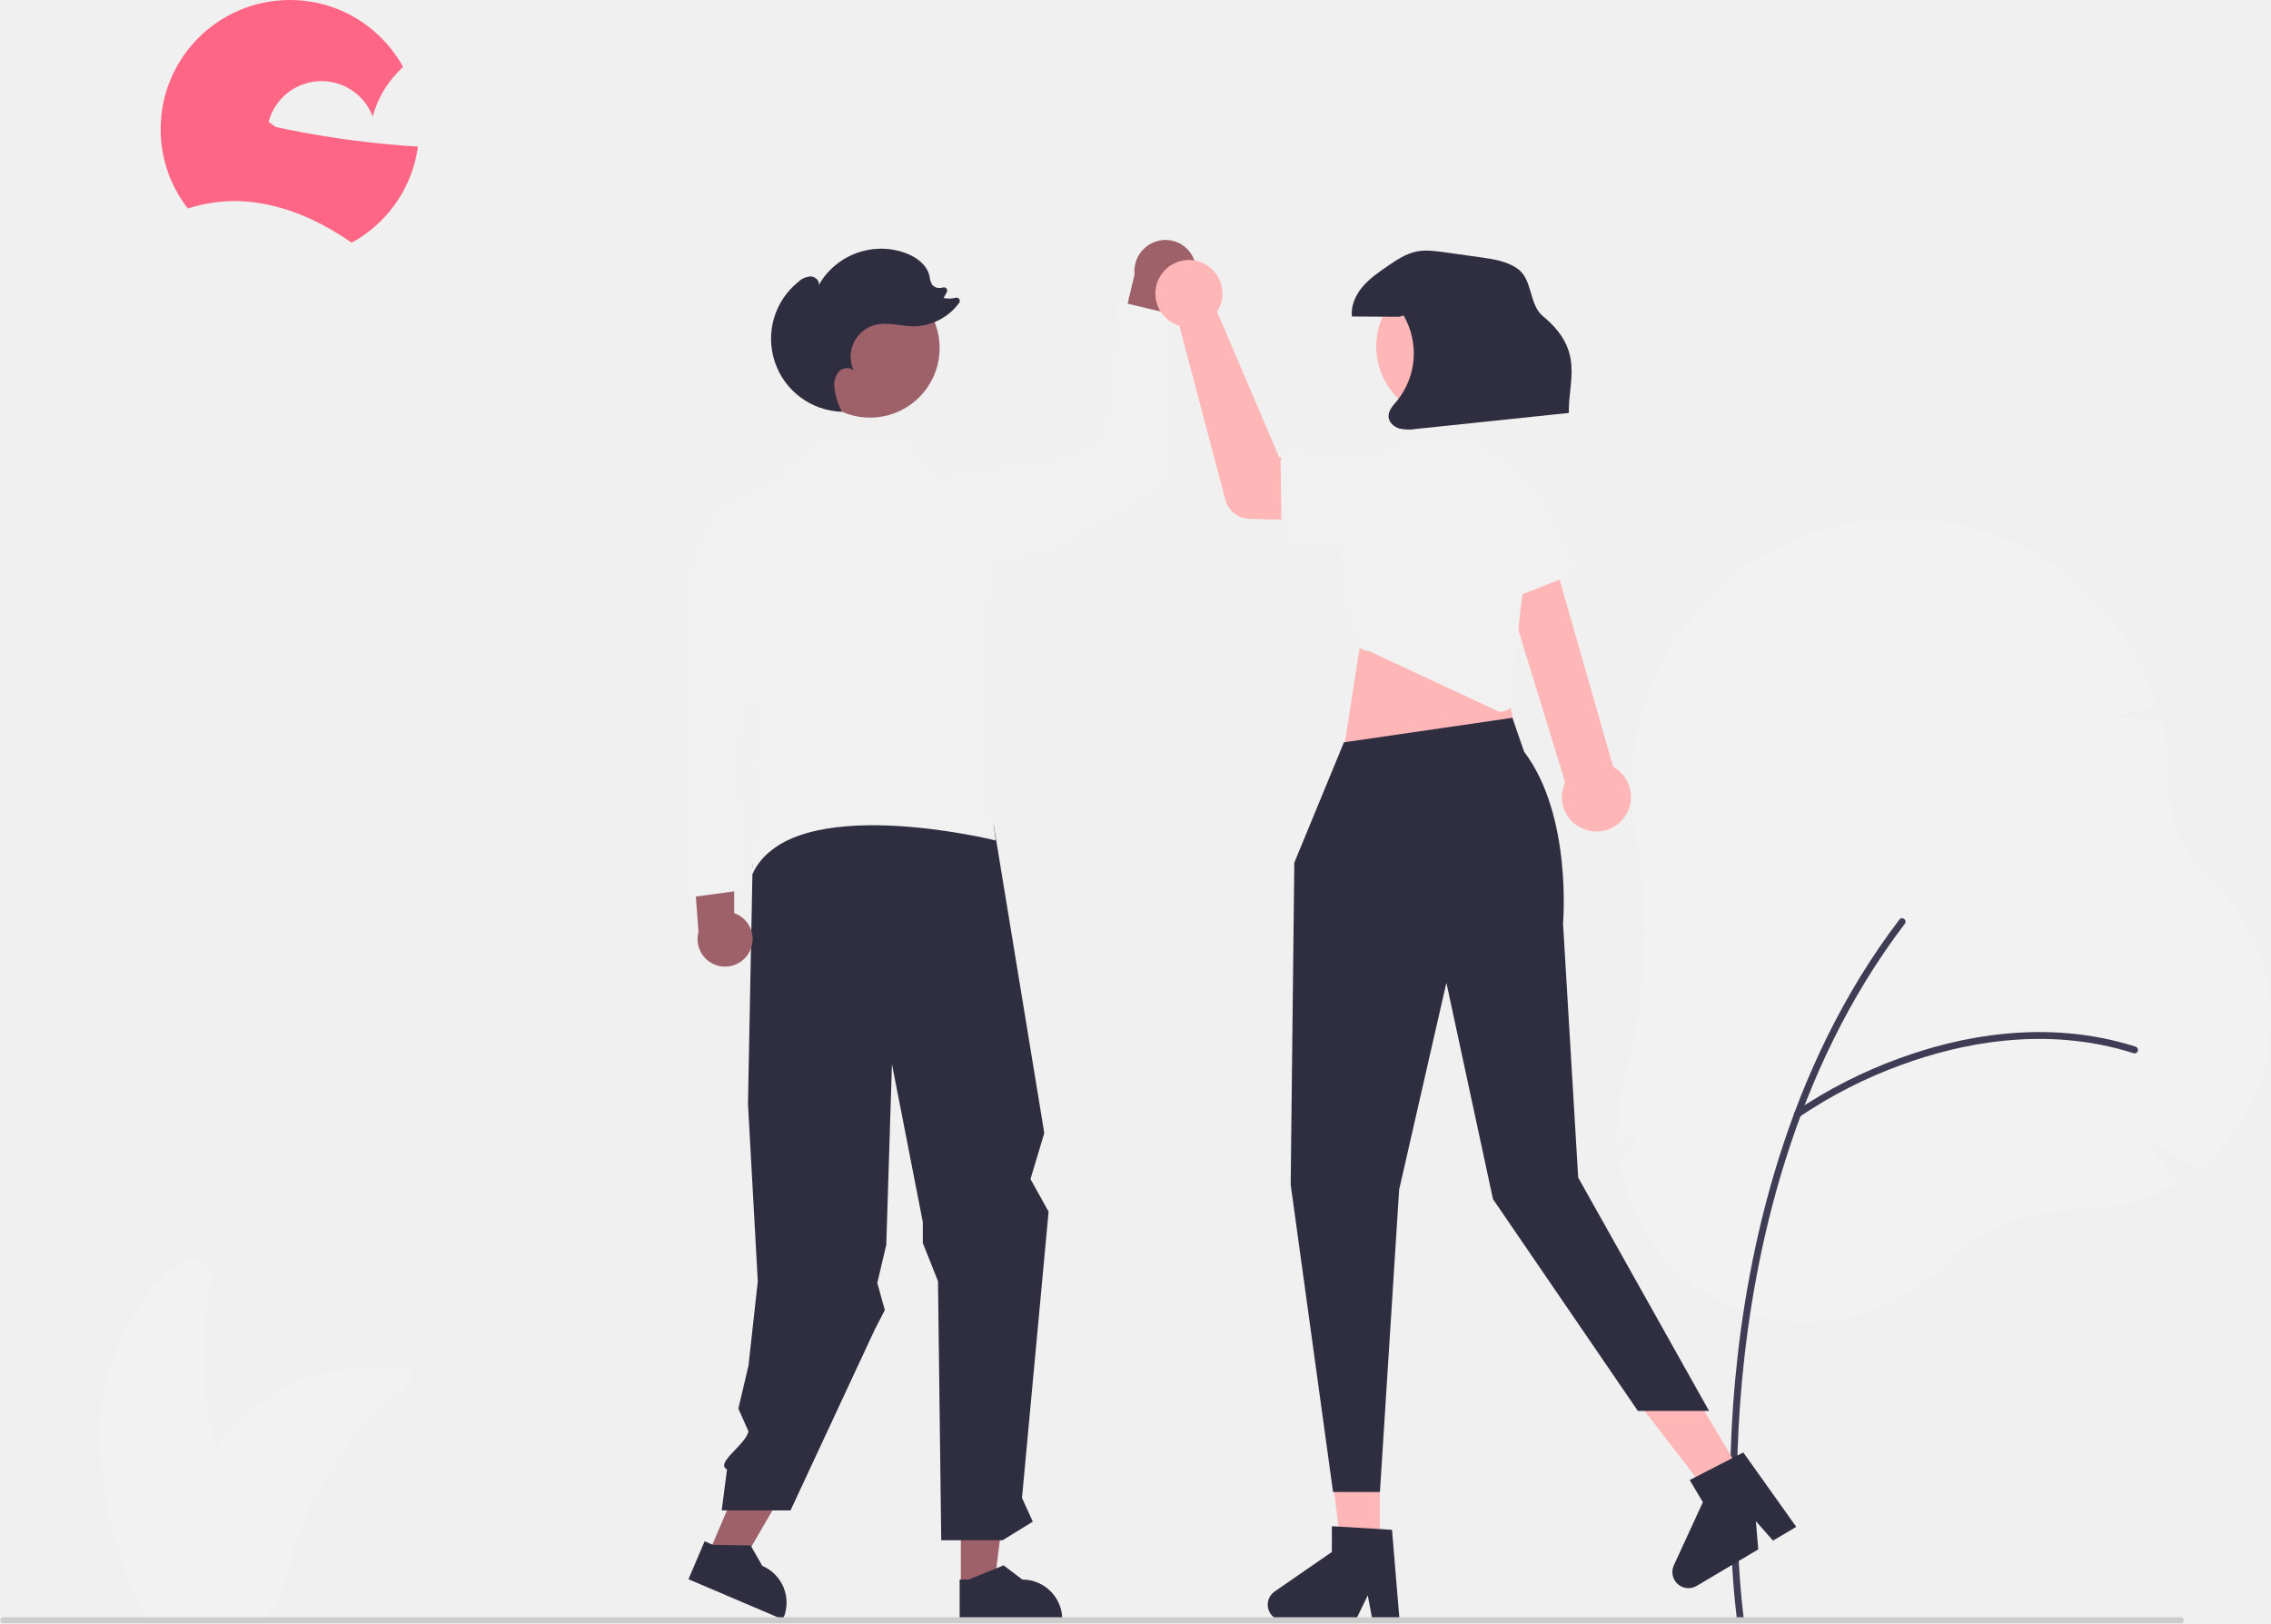
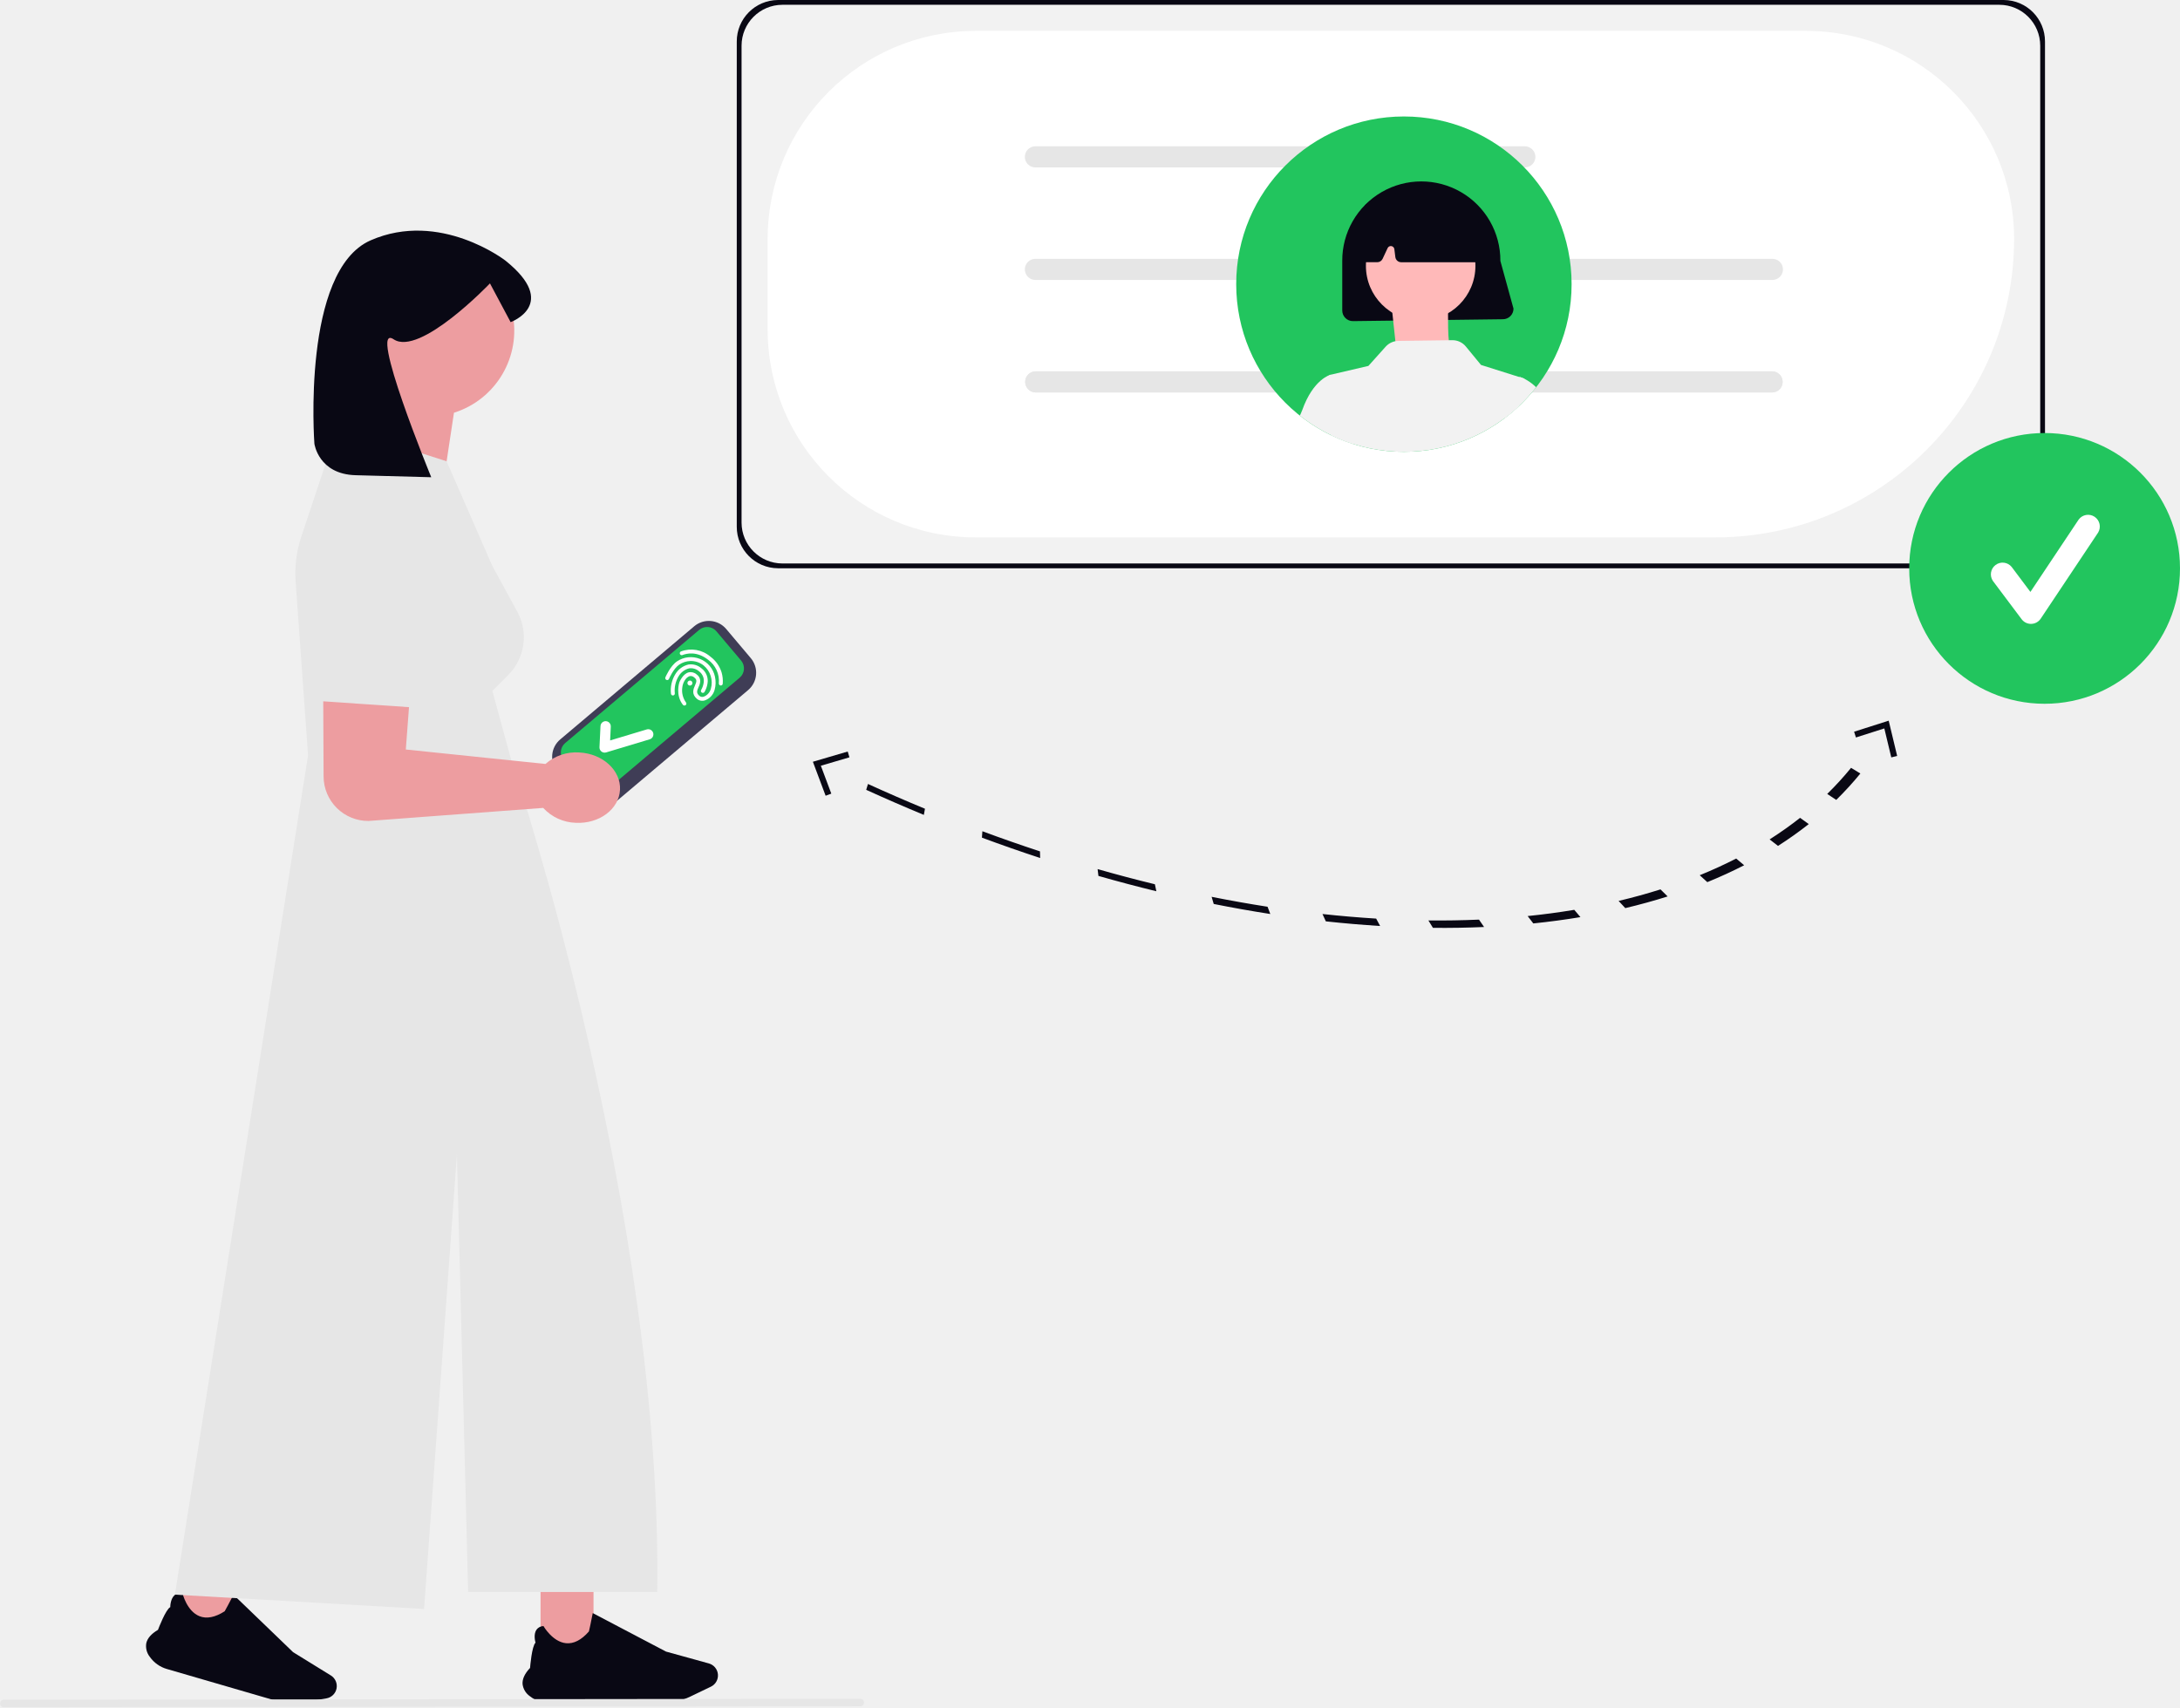
- <svg xmlns="http://www.w3.org/2000/svg" data-name="Layer 1" width="896.268" height="640.726" viewBox="0 0 896.268 640.726">
-   <circle cx="114.399" cy="51" r="51" fill="#ff6584" />
-   <path d="M865.289,651.556a75.131,75.131,0,0,1-74.098-62.755l-.061-.371.239-.287a71.986,71.986,0,0,0,9.967-15.701,51.426,51.426,0,0,1-9.801,8.315l-1.202.8-.069-1.441c-.061-1.244-.091-2.48-.091-3.674a75.765,75.765,0,0,1,2.876-20.742c8.721-30.651,10.212-63.566,4.433-97.83a107.231,107.231,0,0,1-1.483-17.78A105.99,105.99,0,0,1,1002.585,406.745l.241.729-.711.288a55.21,55.21,0,0,1-16.781,4.164,72.001,72.001,0,0,0,18.631,1.79l.661-.023.161.643a106.441,106.441,0,0,1,3.159,25.756l-.004.94a47.316,47.316,0,0,0,15.63,35.28,75.108,75.108,0,0,1-3.505,114.105l-.392.316-.459-.209c-9.673-4.389-16.72-9.17-21.873-14.877a73.222,73.222,0,0,0,13.688,19.839l.728.75-.903.526a75.057,75.057,0,0,1-37.837,10.218l-.379-.001c-.134-.001-.269-.001-.402-.001-20.337,0-39.612,7.864-52.943,21.612A75.682,75.682,0,0,1,865.289,651.556Z" transform="translate(-151.8662 -129.6369)" fill="#f2f2f2" />
-   <path d="M838.706,769.908a1.356,1.356,0,0,1-1.34-1.165c-.058-.405-5.699-41.092-.632-95.168,4.679-49.94,19.706-121.871,64.72-180.947a1.356,1.356,0,1,1,2.157,1.643C858.985,552.838,844.079,624.242,839.433,673.829c-5.037,53.761.56,94.131.617,94.533a1.357,1.357,0,0,1-1.344,1.547Z" transform="translate(-151.8662 -129.6369)" fill="#3f3d56" />
-   <path d="M861.209,570.744a1.356,1.356,0,0,1-.798-2.452,186.848,186.848,0,0,1,41.249-20.998c22.758-8.332,57.365-15.885,92.992-4.546a1.356,1.356,0,1,1-.822,2.583c-34.897-11.106-68.877-3.677-91.238,4.509a183.779,183.779,0,0,0-40.588,20.645A1.35,1.35,0,0,1,861.209,570.744Z" transform="translate(-151.8662 -129.6369)" fill="#3f3d56" />
-   <path d="M310.425,669.228c-12.647-.023-32.558.997-43.404,6.724a89.88,89.88,0,0,0-22.492,16.848,108.069,108.069,0,0,0-7.184,8.216,131.504,131.504,0,0,1-2.11-65.603,7.375,7.375,0,0,0-11.474-7.674c-17.619,12.849-28.884,34.624-31.623,56.653-3.49,28.067,4.729,56.351,16.152,82.234l-.004.013c-.021.116-.053.243-.085.37-.042.19-.095.38-.137.571-.074.328-.158.666-.233.994l1.85-.085c.106.053.212.095.317.148h46.327a21.981,21.981,0,0,0,1.712-2.114c5.126-7.029,7.251-16.552,9.84-25.145a128.125,128.125,0,0,1,7.018-18.159,131.938,131.938,0,0,1,28.654-39.224c.38-.359.772-.719,1.163-1.067,1.992-1.832,5.081-4.283,8.099-6.584A3.962,3.962,0,0,0,310.425,669.228Z" transform="translate(-151.8662 -129.6369)" fill="#f2f2f2" />
-   <path d="M623.214,232.421a12.334,12.334,0,0,1-7.269,15.697,12.118,12.118,0,0,1-2.065.569l-7.001,42.868L590.456,276.392l9.166-38.383a12.378,12.378,0,0,1,10.843-13.582,12.052,12.052,0,0,1,12.749,7.995Z" transform="translate(-151.8662 -129.6369)" fill="#9e616a" />
-   <path d="M502.012,329.556s12.746-16.841,59-16.38l26.254-9.539,6-55,21,5-3,68-45,26-59,12Z" transform="translate(-151.8662 -129.6369)" fill="#f1f1f1" />
-   <polygon points="279.072 614.545 291.189 619.708 316.872 575.43 298.989 567.809 279.072 614.545" fill="#9e616a" />
-   <polygon points="379.2 626.011 392.37 626.01 398.636 575.208 379.197 575.209 379.2 626.011" fill="#9e616a" />
-   <path d="M530.602,769.387l40.502-.002v-.512a15.765,15.765,0,0,0-15.764-15.764h-.001l-7.398-5.613L534.137,753.11l-3.536 0Z" transform="translate(-151.8662 -129.6369)" fill="#2f2e41" />
-   <path d="M423.571,752.977l37.259,15.878.201-.471a15.765,15.765,0,0,0-8.322-20.683l-.001-0-4.605-8.064-14.899-.248-3.252-1.386Z" transform="translate(-151.8662 -129.6369)" fill="#2f2e41" />
-   <path d="M543.986,454.984l20.017,121.884-5.448,18.163,7.148,12.864L555.206,720.865l4.261,9.381-11.906,7.342h-24.226l-1.286-102.273L516.065,620.3v-8.276l-12.182-62.364-2.243,71.336-3.544,15.039,2.977,10.708-3.889,7.502L463.853,725.817H436.687l2.101-16.185h0c-4.867-2.464,7.307-9.666,8.477-14.995l-4-9,4-17,3.668-33.218L447.065,565.3l1.82-94.423,31.778-24.3Z" transform="translate(-151.8662 -129.6369)" fill="#2f2e41" />
-   <circle id="ba239c3b-fb1a-4f53-9b5e-0d02c9b79e51" data-name="ab6171fa-7d69-4734-b81c-8dff60f9761b" cx="343.373" cy="137.381" r="27.453" fill="#9e616a" />
-   <path d="M447.538,505.542a10.803,10.803,0,0,0-5.91-15.475l-.065-38.39L424.927,462.687l2.612,34.768A10.862,10.862,0,0,0,447.538,505.542Z" transform="translate(-151.8662 -129.6369)" fill="#9e616a" />
-   <path id="ac373832-f8f4-49a2-b77a-d6c2c8bc901b-273" data-name="f348f81f-b961-4ae4-bc6b-758f6acfb12a" d="M446,335.677l-7.432-7.164-5.46,3.941s-5.372,6.446-9.669,25.784,0,125.695,0,125.695l23.635-3.223-3.223-55.864,9.669-47.27Z" transform="translate(-151.8662 -129.6369)" fill="#f1f1f1" />
-   <path d="M435.026,330.261,460.065,318.3l17-15.768,31-.232,10,13,26.4,8.968L540.065,415.3l3,7s-2.09,1.888-3.045,2.944,1.32,9.897,1.32,9.897l1.282,9.618L539.065,447.3l4.624,5.462,1.148,8.61s-80.715-20.062-95.966,13.172c-.806,1.756,1.178-15.405,1.178-15.405l1.984-12.563-1.969-11.276-3-3,5.032-5.032-3.226-23.874Z" transform="translate(-151.8662 -129.6369)" fill="#f1f1f1" />
-   <polygon points="544.516 614.005 529.657 614.005 522.586 556.692 544.516 556.692 544.516 614.005" fill="#ffb6b6" />
-   <path d="M704.225,769.387H693.569l-1.902-10.06-4.871,10.06h-28.262a6.353,6.353,0,0,1-3.61-11.581l22.569-15.587V732.048l23.739,1.417Z" transform="translate(-151.8662 -129.6369)" fill="#2f2e41" />
-   <polygon points="689.025 584.524 676.244 592.103 640.927 546.414 659.79 535.228 689.025 584.524" fill="#ffb6b6" />
-   <path d="M860.769,732.304l-9.165,5.435-6.768-7.683.942,11.138-24.309,14.416a6.353,6.353,0,0,1-9.012-8.12l11.461-24.919-5.188-8.748,21.141-10.89Z" transform="translate(-151.8662 -129.6369)" fill="#2f2e41" />
-   <polygon points="537.884 247.55 530.664 293.582 599.261 294.484 590.235 250.258 537.884 247.55" fill="#ffb6b6" />
-   <path d="M682.266,422.637l-19.593,47.517-1.427,127.071L677.965,718.551h18.503l7.581-119.349,18.646-81.663,18.39,85.411L798.266,686.551h28.098l-51.658-92.125-5.979-100.354s3.726-42.573-15.344-67.694l-4.642-13.411Z" transform="translate(-151.8662 -129.6369)" fill="#2f2e41" />
-   <path d="M778.235,457.329a13.541,13.541,0,0,1-8.676-18.864L740.377,343.324l21.465-4.255,26.69,93.258a13.614,13.614,0,0,1-10.296,25.002Z" transform="translate(-151.8662 -129.6369)" fill="#ffb6b6" />
-   <path d="M743.616,410.608l-51.286-23.913a6.182,6.182,0,0,1-5.86-4.657c-2.535-10.036-8.112-21.193-5.154-47.244a37.991,37.991,0,0,1,43.181-33.234A38.008,38.008,0,0,1,755.874,348.839c-5.952,22.604-5.314,46.775-5.993,56.065a6.168,6.168,0,0,1-4.941,5.588h0a6.15,6.15,0,0,1-1.193.118C743.704,410.61,743.66,410.609,743.616,410.608Z" transform="translate(-151.8662 -129.6369)" fill="#f1f1f1" />
-   <path d="M633.193,250.82a13.267,13.267,0,0,1-1.001,1.834l24.523,57.501,15.073,1.849.183,23.113-27.003-.68a10.084,10.084,0,0,1-9.495-7.504l-18.176-68.757a13.232,13.232,0,1,1,15.896-7.356Z" transform="translate(-151.8662 -129.6369)" fill="#ffb6b6" />
-   <path d="M659.186,308.106a5.666,5.666,0,0,1,4.519-1.374l28.211,3.819a15.753,15.753,0,0,1,.494,31.502l-28.197,4.546a5.672,5.672,0,0,1-6.574-5.528l-.365-28.646A5.666,5.666,0,0,1,659.186,308.106Z" transform="translate(-151.8662 -129.6369)" fill="#f1f1f1" />
-   <path d="M739.07,367.424a5.666,5.666,0,0,1-2.884-3.741l-6.408-27.738a15.753,15.753,0,0,1,29.29-11.606L773.295,349.104a5.672,5.672,0,0,1-2.845,8.104l-26.664,10.475A5.666,5.666,0,0,1,739.07,367.424Z" transform="translate(-151.8662 -129.6369)" fill="#f1f1f1" />
-   <circle cx="724.021" cy="266.329" r="29.004" transform="translate(-190.8882 250.2843) rotate(-28.66319)" fill="#ffb6b6" />
-   <path d="M704.068,254.67q-9.334-.053-18.668-.105c-.443-4.241,1.445-8.461,4.195-11.719,2.751-3.259,6.312-5.712,9.828-8.125,3.569-2.45,7.267-4.955,11.51-5.811,3.557-.717,7.233-.22,10.826.28q7.148.994,14.296,1.988c5.231.727,10.704,1.55,14.952,4.687,5.746,4.242,4.277,14.034,9.789,18.575,16.649,13.712,9.908,25.687,10.219,38.186q-30.179,3.166-60.359,6.331a16.595,16.595,0,0,1-6.578-.191c-2.113-.646-4.051-2.395-4.206-4.599-.174-2.462,1.779-4.477,3.365-6.367a29.746,29.746,0,0,0,2.565-33.636Z" transform="translate(-151.8662 -129.6369)" fill="#2f2e41" />
-   <path d="M488.217,293.126q-.176-.387-.351-.777c.045.001.089.008.134.009Z" transform="translate(-151.8662 -129.6369)" fill="#2f2e41" />
-   <path d="M467.023,240.814a7.641,7.641,0,0,1,4.787-2.069c1.775.057,3.575,1.661,3.208,3.398a28.211,28.211,0,0,1,33.95-12.73c4.412,1.557,8.739,4.671,9.752,9.238a8.32,8.32,0,0,0,1.048,3.41,3.893,3.893,0,0,0,4.143,1.05l.044-.013a1.297,1.297,0,0,1,1.567,1.831l-1.248,2.328a10.004,10.004,0,0,0,4.766-.101,1.296,1.296,0,0,1,1.376,2.017,22.589,22.589,0,0,1-18.012,9.258c-4.988-.03-10.027-1.75-14.882-.602a12.927,12.927,0,0,0-8.695,18.147c-1.491-1.631-4.374-1.245-5.9.354a8.091,8.091,0,0,0-1.767,6.191,28.726,28.726,0,0,0,2.949,9.642,28.826,28.826,0,0,1-17.088-51.349Z" transform="translate(-151.8662 -129.6369)" fill="#2f2e41" />
-   <path d="M1012.464,770.363h-859.294a1.191,1.191,0,0,1,0-2.381h859.294a1.191,1.191,0,1,1,0,2.381Z" transform="translate(-151.8662 -129.6369)" fill="#ccc" />
-   <path d="M358.301,141.507c-24.717-3.341-52.935,10.019-59.341,34.124a21.597,21.597,0,0,0-41.094,2.109l2.83,2.027a372.275,372.275,0,0,0,160.659-.726C404.162,160.971,383.018,144.848,358.301,141.507Z" transform="translate(-151.8662 -129.6369)" fill="#f0f0f0" />
-   <path d="M252.301,209.507c-24.717-3.341-52.935,10.019-59.341,34.124a21.597,21.597,0,0,0-41.094,2.109l2.83,2.027a372.275,372.275,0,0,0,160.659-.726C298.162,228.971,277.018,212.848,252.301,209.507Z" transform="translate(-151.8662 -129.6369)" fill="#f0f0f0" />
+ <svg xmlns="http://www.w3.org/2000/svg" width="800" height="626.599" viewBox="0 0 800 626.599" role="img" artist="Katerina Limpitsouni" source="https://undraw.co/">
+   <defs>
+     <clipPath id="a-275">
+       <circle cx="61.54" cy="61.54" r="61.54" transform="translate(0)" fill="none" stroke="#707070" stroke-width="1" />
+     </clipPath>
+   </defs>
+   <g transform="translate(-662.08 -202)">
+     <g transform="translate(864.697 429.896)">
+       <g transform="translate(0)">
+         <path d="M570.063,342.355l49.2-41.552a8.32,8.32,0,0,0,.987-11.712L611.2,278.367a8.32,8.32,0,0,0-11.712-.987l-49.2,41.552a8.32,8.32,0,0,0-.987,11.712l9.056,10.724A8.32,8.32,0,0,0,570.063,342.355Z" transform="translate(-547.337 -275.422)" fill="#3f3d56" />
+         <path d="M616.648,289.3a4.484,4.484,0,0,1-.532,6.311l-49.2,41.552a4.484,4.484,0,0,1-6.311-.532l-9.056-10.724a4.484,4.484,0,0,1,.532-6.311l49.2-41.552a4.484,4.484,0,0,1,6.311.532Z" transform="translate(-547.301 -274.766)" fill="#22c55e" />
+         <path d="M11.161,18.635a1.891,1.891,0,0,1-1.5.791L1.935,19.6a1.892,1.892,0,1,1-.087-3.782L6.906,15.7,1.925,2.563A1.892,1.892,0,0,1,5.463,1.222l5.928,15.642a1.893,1.893,0,0,1-.2,1.727Z" transform="matrix(-0.07, 0.998, -0.998, -0.07, 37.439, 38.072)" fill="#fff" />
+       </g>
+       <g transform="matrix(0.574, 0.819, -0.819, 0.574, 54.1, 6.403)">
+         <g transform="translate(0 0)">
+           <path d="M.928,9.166a.715.715,0,0,1-.911-.84A10.767,10.767,0,0,1,7.773.588,11.4,11.4,0,0,1,14.881.549,11.541,11.541,0,0,1,18.5,2.574a.709.709,0,0,1,.116,1l0,.005A.725.725,0,0,1,17.6,3.69a9.642,9.642,0,0,0-9.41-1.747C3.144,3.5,1.773,7.149,1.417,8.641A.7.7,0,0,1,.928,9.166Z" fill="#fff" />
+           <path d="M14.465,16.24a.709.709,0,0,1-.177.033c-4.5.242-7.362-3.5-7.479-3.651l-.022-.036c-.072-.111-1.8-2.747-1.041-4.84A3.3,3.3,0,0,1,8.055,5.752a2.977,2.977,0,0,1,2.769.308,5.566,5.566,0,0,1,1.423,1.754c.812,1.334,1.31,2.013,2.855,1.621A1.642,1.642,0,0,0,16.241,8.32a4.265,4.265,0,0,0-.869-3.815A8.151,8.151,0,0,0,6.817,1.763,7.476,7.476,0,0,0,2.7,4.817,7.848,7.848,0,0,0,1.442,8.931C1.426,11.541,3.565,14.974,3.585,15a.707.707,0,0,1-.225.975l-.007,0a.724.724,0,0,1-.992-.222C2.265,15.6-.018,11.944,0,8.928A9.063,9.063,0,0,1,12.559.7,9.949,9.949,0,0,1,16.5,3.617a5.637,5.637,0,0,1,1.089,5.15,3.055,3.055,0,0,1-2.145,2.04c-2.643.672-3.678-1.02-4.433-2.255-.775-1.266-1.2-1.859-2.544-1.445a1.922,1.922,0,0,0-1.38,1.115A3.476,3.476,0,0,0,7.327,10.5l.008.02a5.81,5.81,0,0,0,1.474,2.144,7.577,7.577,0,0,0,5.414,2.19.708.708,0,0,1,.751.663v.007A.724.724,0,0,1,14.465,16.24Z" transform="translate(2.16 2.723)" fill="#fff" />
+           <path d="M6.206,14.865a.726.726,0,0,1-.568-.059A11.456,11.456,0,0,1,.74,9.487l0-.015A7.617,7.617,0,0,1,.541,3.437,5.911,5.911,0,0,1,4.4.3a5.728,5.728,0,0,1,5.949,1.445,8.816,8.816,0,0,1,1.841,2.607.72.72,0,1,1-1.326.564A7.382,7.382,0,0,0,9.314,2.739a4.3,4.3,0,0,0-4.5-1.082A4.523,4.523,0,0,0,1.843,4.022a6.265,6.265,0,0,0,.194,4.861,10.056,10.056,0,0,0,4.314,4.688.705.705,0,0,1,.268.961l-.005.01A.724.724,0,0,1,6.206,14.865Z" transform="translate(4.963 5.442)" fill="#fff" />
+           <ellipse cx="0.918" cy="0.918" rx="0.918" ry="0.918" transform="translate(10.485 11.385)" fill="#fff" />
+         </g>
+       </g>
+     </g>
+     <g transform="translate(715.672 286.646)">
+       <rect width="19.438" height="25.62" transform="translate(144.776 497.104)" fill="#ed9da0" />
+       <path d="M655.015,503.807h41.318a23.83,23.83,0,0,0,10.263-2.339l7.616-3.66a4.576,4.576,0,0,0-.762-8.532l-15.717-4.348L670.852,470.8l-.02.1c-.5,2.546-1.281,6.393-1.381,6.627-2.757,3.161-5.589,4.613-8.418,4.327-4.934-.5-8.214-6.2-8.246-6.255l-.025-.044-.05.005a3.271,3.271,0,0,0-2.54,1.386c-1.126,1.7-.439,4.31-.326,4.706-1.348,1.317-1.953,8.684-2,9.279-1.949,2.066-2.875,4.051-2.753,5.9a6.357,6.357,0,0,0,2.668,4.467,11.539,11.539,0,0,0,7.254,2.511Z" transform="translate(-506.921 36.599)" fill="#090814" />
+       <rect width="19.438" height="25.62" transform="translate(28.08 515.45) rotate(-163.78)" fill="#ed9da0" />
+       <path d="M773.692,492.313l39.674,11.542a23.831,23.831,0,0,0,10.508.622l8.337-1.388a4.575,4.575,0,0,0,1.647-8.4l-13.873-8.565-21.869-21.074-.047.088c-1.19,2.3-3.02,5.78-3.177,5.977-3.529,2.263-6.655,2.869-9.291,1.8-4.6-1.858-6.155-8.245-6.171-8.309l-.012-.049-.049-.009a3.272,3.272,0,0,0-2.826.62c-1.556,1.317-1.625,4.017-1.627,4.427-1.663.889-4.3,7.793-4.512,8.35-2.449,1.439-3.892,3.087-4.291,4.9a6.356,6.356,0,0,0,1.317,5.033,11.538,11.538,0,0,0,6.263,4.437Z" transform="translate(-766.025 35.61)" fill="#090814" />
+       <path d="M709.709,68.1a31.6,31.6,0,1,1,41.07,30.155l-6.109,40.373L713.528,112.68a78.456,78.456,0,0,0,10.34-18.232,31.568,31.568,0,0,1-14.152-26.342Z" transform="translate(-637.78 -31.417)" fill="#ed9da0" />
+       <path d="M713.173,215.027l-4.562-63.863a42.236,42.236,0,0,1,2.06-16.368l13.522-40.553,39.818,12.789,16.8,38.437,9.15,16.776a19.612,19.612,0,0,1-3.349,23.257l-5.8,5.8,8.086,29.658-.851-.03,1.141.148s54.062,162.638,52.122,300.954H771.919L767.8,361.475,755.747,528.266,664.307,523,713.17,215.027Z" transform="translate(-653.715 -22.374)" fill="#e6e6e6" />
+       <path d="M704.744,110.311s1.476,11.2,15.148,11.562l27.733.742s-23.444-57.054-13.8-50.627,35.346-20.519,35.346-20.519l7.585,14.225s18.117-6.562-1.962-22.63c0,0-23.962-18.527-49.4-7.4S704.744,110.311,704.744,110.311Z" transform="translate(-642.961 -32.105)" fill="#090814" />
+       <path d="M785.217,221.457c.366-7.13-6.313-13.268-14.927-13.715a16.96,16.96,0,0,0-12.416,4.209l-.2-.01-51.063-5.288,3.83-50.679c1.417-9.8-1.335-19.683-10.989-21.9h0a19.037,19.037,0,0,0-23.306,18.64l.292,63.835a16.4,16.4,0,0,0,16.508,16.332l64.084-4.789a16.96,16.96,0,0,0,11.916,5.469c8.615.446,15.9-4.974,16.265-12.1Z" transform="translate(-611.283 -16.214)" fill="#ed9da0" />
+       <path d="M782.376,134.3,779.3,192.12l-42.738-2.9,7.558-60.133" transform="translate(-678.302 -16.916)" fill="#e6e6e6" />
+     </g>
+     <path d="M945.647,708.561l-314.313.351a1.377,1.377,0,1,1,0-2.754l314.313-.351a1.377,1.377,0,1,1,0,2.755Z" transform="translate(32.123 119.686)" fill="#e6e6e6" />
+     <g transform="translate(932.454 202)">
+       <path d="M793.355,341.767H343.509A15.21,15.21,0,0,1,328.39,326.5V148.464A15.21,15.21,0,0,1,343.509,133.2H793.355a15.21,15.21,0,0,1,15.118,15.265V326.5a15.21,15.21,0,0,1-15.118,15.265Z" transform="translate(-328.39 -133.199)" fill="#090814" />
+       <path d="M789.957,338.253H343.4a15.025,15.025,0,0,1-15.008-15.008V148.207A15.025,15.025,0,0,1,343.4,133.2H789.957a15.025,15.025,0,0,1,15.008,15.008V323.245a15.025,15.025,0,0,1-15.008,15.008Z" transform="translate(-326.634 -131.443)" fill="#f2f2f2" />
+       <path d="M687.139,330.012H415.612a76.4,76.4,0,0,1-76.318-76.318V220.428a76.4,76.4,0,0,1,76.318-76.319H720.4a76.4,76.4,0,0,1,76.318,76.319A109.708,109.708,0,0,1,687.139,330.012Z" transform="translate(-327.964 -132.773)" fill="#fff" />
+       <path d="M630.212,200.1H450.729a3.871,3.871,0,1,1,0-7.741H630.212a3.871,3.871,0,1,1,0,7.741Z" transform="translate(-341.079 -138.657)" fill="#e6e6e6" />
+       <path d="M721.069,247.131H450.729a3.871,3.871,0,1,1,0-7.741h270.34a3.871,3.871,0,1,1,0,7.741Z" transform="translate(-341.079 -144.391)" fill="#e6e6e6" />
+       <path d="M721.069,294.162H450.729a3.871,3.871,0,0,1,0-7.741h270.34a3.871,3.871,0,0,1,0,7.741Z" transform="translate(-341.079 -150.126)" fill="#e6e6e6" />
+       <path d="M721.069,294.162H450.729a3.871,3.871,0,0,1,0-7.741h270.34a3.871,3.871,0,0,1,0,7.741Z" transform="translate(-341.079 -150.126)" fill="#e6e6e6" />
+       <circle cx="61.54" cy="61.54" r="61.54" transform="translate(183.28 42.747)" fill="#22c55e" />
+       <path d="M699.506,307.834" transform="translate(-371.885 -152.737)" fill="#2f2e41" />
+       <g transform="translate(183.28 42.747)" clip-path="url(#a-275)">
+         <g transform="translate(-31.35 24.008)">
+           <path d="M848.068,244.377l-55.049.688a3.9,3.9,0,0,1-3.9-3.9V222.979a29.015,29.015,0,1,1,58.029,0l4.815,17.5a3.9,3.9,0,0,1-3.9,3.9Z" transform="translate(-718.853 -193.964)" fill="#090814" />
+           <circle cx="20.093" cy="20.093" r="20.093" transform="translate(78.95 10.725)" fill="#ffb9b9" />
+           <path d="M870.218,399.7s-.354,14.517,1.062,14.871-19.474,6.019-19.474,6.019l-2.124-19.828Z" transform="translate(-761.102 -353.357)" fill="#ffb9b9" />
+           <path d="M784.9,346.78c3.62.967,39.4,15.712,56.381.772l13.322-65.776-15.961-5.034-5.57-6.773a6.325,6.325,0,0,0-4.979-2.311l-19.8.265a6.355,6.355,0,0,0-4.634,2.106l-6.342,7.073-14.326,3.334Z" transform="translate(-717.458 -209.554)" fill="#f2f2f2" />
+           <path d="M866.364,290.878,870.7,285.1s7.947,2.088,11.985,13.477,20.581,102.376,20.581,102.376l-17.816,8.272-24.126-80.413Z" transform="translate(-735.291 -213.525)" fill="#f2f2f2" />
+           <path d="M770.04,289.375l-6-5.273s-6.285,1.586-10.323,12.974-55.576,87.738-55.576,87.738l17.816,8.272,59.121-65.779Z" transform="translate(-698.141 -213.298)" fill="#f2f2f2" />
+           <path d="M840.725,224.427H812.64a2.168,2.168,0,0,1-2.149-1.9l-.364-2.909a1.3,1.3,0,0,0-2.466-.386l-1.842,3.942a2.173,2.173,0,0,1-1.962,1.249h-4.266a2.163,2.163,0,0,1-2.166-2.159,2.113,2.113,0,0,1,.01-.213l1.682-17.57a2.182,2.182,0,0,1,1.236-1.763,43.919,43.919,0,0,1,38.767.023,2.169,2.169,0,0,1,1.225,1.662l2.52,17.547a2.162,2.162,0,0,1-2.143,2.471Z" transform="translate(-720.744 -194.934)" fill="#090814" />
+         </g>
+       </g>
+     </g>
+     <circle cx="49.686" cy="49.686" r="49.686" transform="translate(1362.707 360.93)" fill="#22c55e" />
+     <path d="M585.2,263.565a4.294,4.294,0,0,1-3.436-1.719L571.225,247.8a4.3,4.3,0,0,1,6.873-5.154l6.892,9.189,17.7-26.553a4.3,4.3,0,0,1,7.148,4.766l-21.07,31.6a4.3,4.3,0,0,1-3.455,1.912Z" transform="translate(822.196 167.417)" fill="#fff" />
+     <g transform="matrix(0.469, -0.883, 0.883, 0.469, 956.247, 489.374)">
+       <path d="M2.205,0,0,.435c.463,7.673,1.074,15.411,1.8,23l2.185-.693C3.264,15.238,2.663,7.588,2.205,0ZM6.578,45.231l-2.156.945c1,7.5,2.157,15.029,3.426,22.388l2.118-1.2c-1.256-7.279-2.4-14.728-3.388-22.138Zm7.567,43.858-2.07,1.444c1.532,7.2,3.215,14.407,5,21.419l2.015-1.682c-1.769-6.936-3.437-14.062-4.948-21.183Zm10.638,41.734-1.95,1.913c2.031,6.778,4.212,13.53,6.484,20.067l1.88-2.136c-2.246-6.465-4.4-13.141-6.412-19.844Zm13.513,38.9-1.8,2.35c2.5,6.253,5.136,12.443,7.849,18.393l1.711-2.554c-2.681-5.886-5.287-12.011-7.76-18.191Zm16.148,35.442-1.612,2.746c2.914,5.621,5.968,11.148,9.079,16.427l1.518-2.916c-3.08-5.235-6.1-10.7-8.983-16.259ZM72.955,236.58l-1.411,3.1c3.288,4.907,6.707,9.682,10.16,14.193l1.3-3.254c-3.415-4.462-6.8-9.187-10.047-14.038Zm20.57,26.877-1.181,3.4c3.607,4.1,7.334,8.047,11.077,11.719l1.057-3.529c-3.7-3.631-7.387-7.534-10.954-11.59Zm22.294,21.873-.929,3.646c3.865,3.227,7.841,6.268,11.819,9.038l.8-3.745c-3.932-2.739-7.862-5.745-11.684-8.939Zm23.653,16.49-.662,3.833a138.041,138.041,0,0,0,12.371,6.21l.524-3.889c-4.094-1.808-8.21-3.879-12.23-6.154Zm24.658,10.837-.383,3.954a118.441,118.441,0,0,0,12.709,3.271l.242-3.991a116.928,116.928,0,0,1-12.567-3.235Z" transform="translate(8.901 21.684)" fill="#090814" />
+       <path d="M18.136,9.531l-1.585,1.554L8.906,3.268,1.663,11.46,0,9.983,8.824,0Z" transform="translate(0 0)" fill="#090814" />
+       <path d="M1.926,0,.372,1.585l7.82,7.646L0,16.473l1.477,1.663L11.46,9.312Z" transform="translate(195.905 332.339)" fill="#090814" />
+     </g>
+   </g>
</svg>
